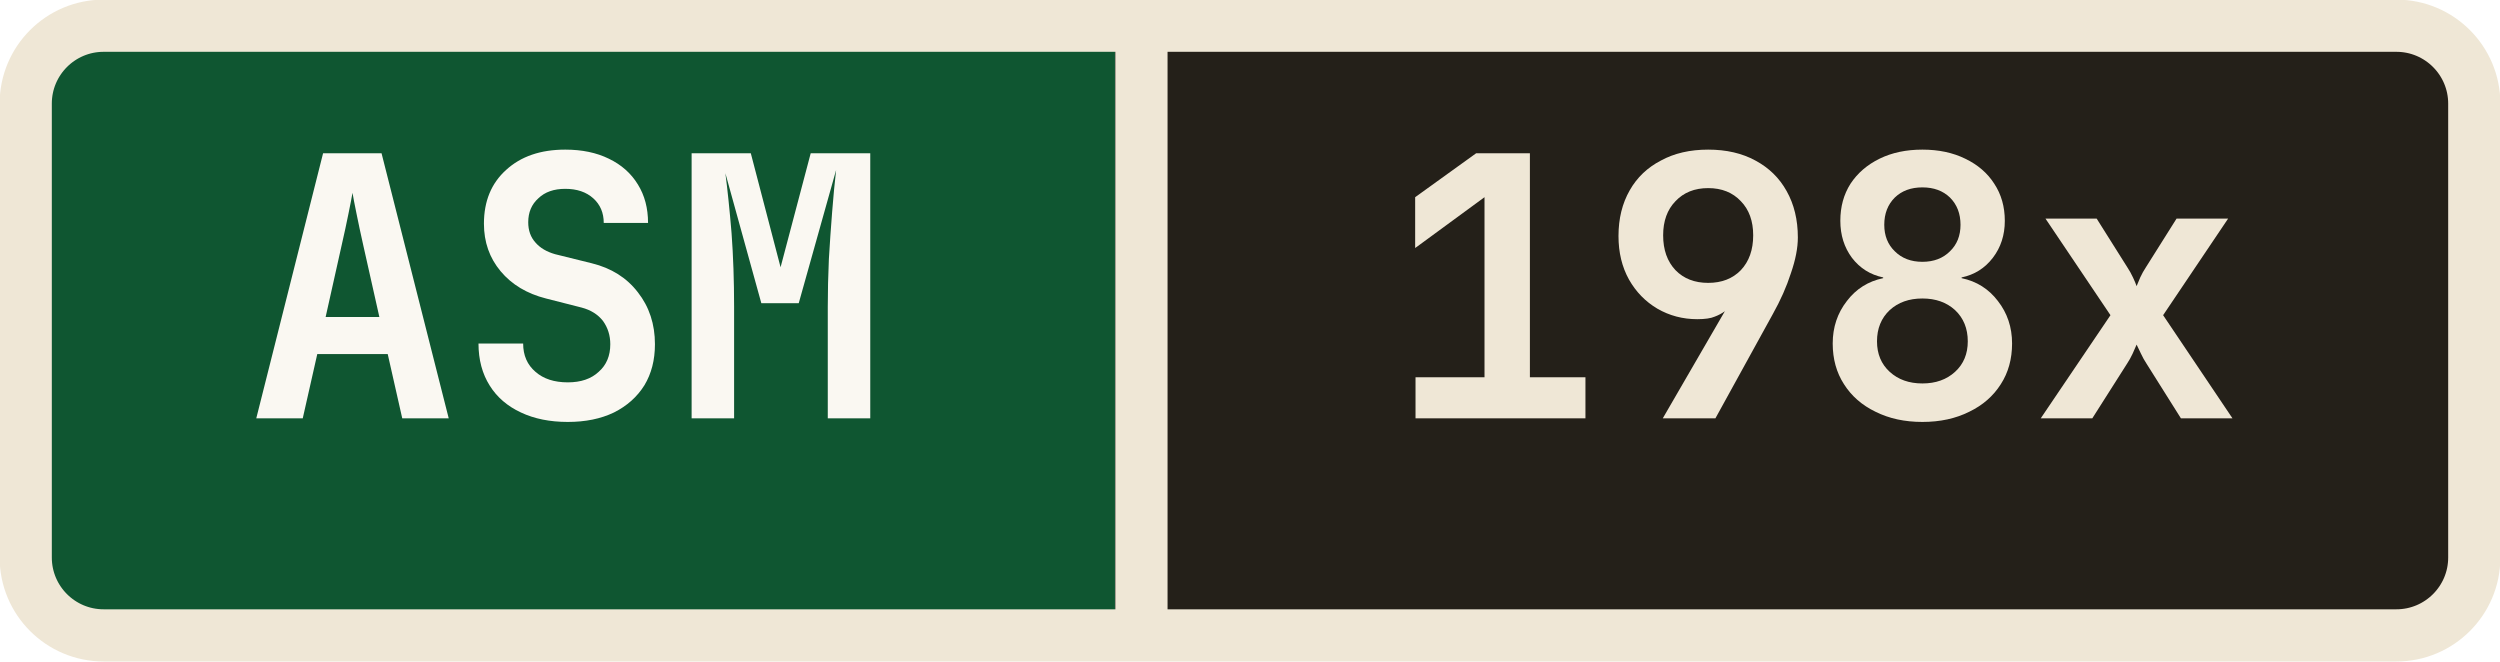
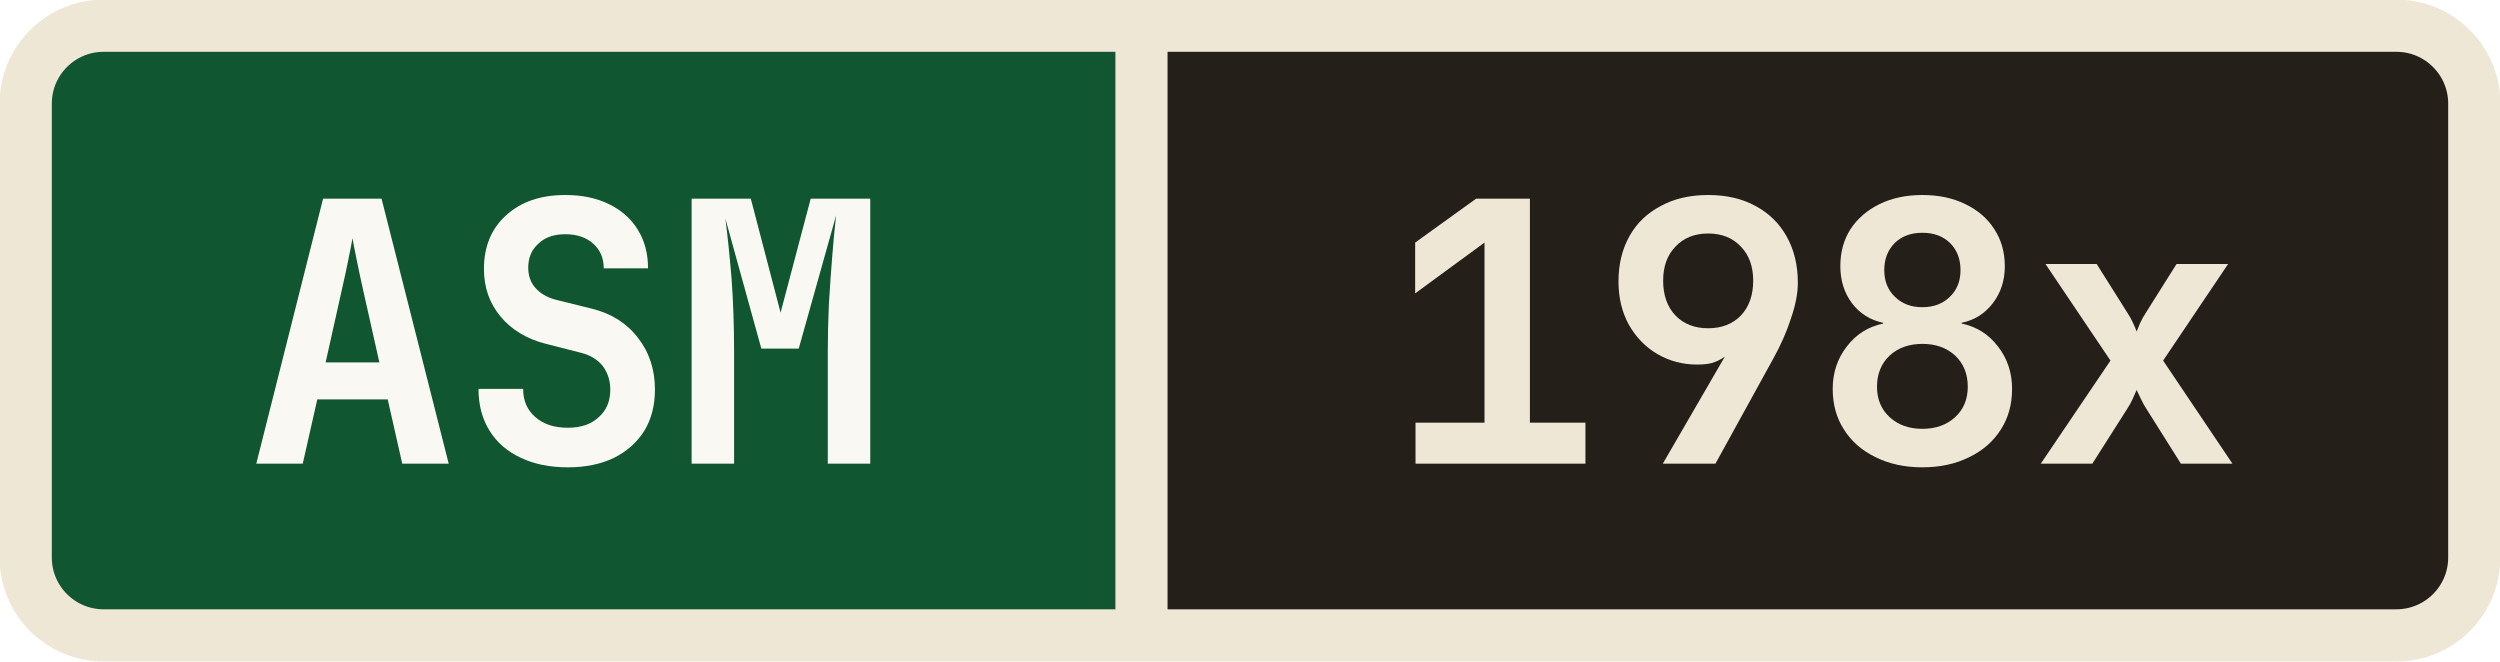
<svg xmlns="http://www.w3.org/2000/svg" width="330.5" height="87.5" viewBox="0 0 330.5 87.5" role="img" aria-label="Asm198x">
  <g>
    <clipPath id="r">
      <rect x="3.4" y="3.4" width="323.7" height="80.6" rx="10.3" />
    </clipPath>
    <g clip-path="url(#r)">
      <rect x="3.4" y="3.4" width="144.0" height="80.6" fill="#0f5631" />
      <rect x="147.4" y="3.4" width="179.7" height="80.6" fill="#242019" />
    </g>
    <rect x="3.4" y="3.4" width="323.7" height="80.6" rx="10.3" fill="none" stroke="#efe7d6" stroke-width="6.9" />
    <line x1="150.9" y1="3.4" x2="150.9" y2="84.1" stroke="#efe7d6" stroke-width="6.9" />
-     <g fill="#faf8f2" transform="translate(32.2 55.3) scale(0.048 -0.048)">
+     <g fill="#faf8f2" transform="translate(32.2 61.3) scale(0.048 -0.048)">
      <path d="M35 0 219 730H380L565 0H437L397 177H203L163 0ZM226 279H374L330 475Q319 524 311 564Q303 603 300 621Q297 603 289 564Q281 524 270 476Z" />
      <path d="M303 -10Q229 -10 174 16Q118 42 88 90Q57 139 57 206H180Q180 157 214 128Q247 99 303 99Q357 99 388 128Q420 156 420 204Q420 240 400 268Q379 295 341 305L243 330Q164 350 118 405Q72 460 72 536Q72 629 133 684Q194 740 296 740Q365 740 416 715Q468 690 496 644Q524 599 524 538H402Q402 580 373 606Q344 632 296 632Q249 632 222 606Q194 581 194 540Q194 506 214 484Q233 462 268 452L369 427Q450 407 496 347Q543 287 543 204Q543 139 514 91Q484 43 430 16Q376 -10 303 -10Z" transform="translate(590 0)" />
      <path d="M54 0V730H217L299 416L382 730H546V0H429V307Q429 370 432 438Q436 505 441 568Q446 632 452 684L349 317H246L147 675Q156 606 164 510Q171 415 171 307V0Z" transform="translate(1180 0)" />
    </g>
-     <g fill="#efe7d6" transform="translate(183.1 55.3) scale(0.048 -0.048)">
+     <g fill="#efe7d6" transform="translate(183.1 61.3) scale(0.048 -0.048)">
      <path d="M84 0V113H274V609L83 469V609L251 730H399V113H552V0Z" />
      <path d="M175 0 346 295Q334 286 318 280Q302 273 270 273Q210 273 160 302Q111 331 82 382Q53 434 53 502Q53 574 84 628Q114 681 170 710Q225 740 300 740Q375 740 430 710Q486 680 516 626Q547 571 547 498Q547 455 528 400Q510 344 478 287L320 0ZM300 373Q356 373 390 408Q424 444 424 504Q424 563 390 598Q356 634 300 634Q244 634 210 598Q176 563 176 504Q176 444 210 408Q244 373 300 373Z" transform="translate(590 0)" />
      <path d="M300 -10Q227 -10 171 18Q115 45 84 94Q53 142 53 206Q53 273 92 323Q130 373 192 386V388Q139 399 106 442Q74 485 74 544Q74 602 102 646Q131 690 182 715Q233 740 300 740Q367 740 418 715Q470 690 498 646Q527 602 527 544Q527 485 494 442Q461 399 408 388V386Q470 373 508 323Q547 273 547 206Q547 142 516 94Q485 45 429 18Q373 -10 300 -10ZM300 431Q347 431 376 460Q405 488 405 533Q405 579 376 608Q347 636 300 636Q253 636 224 608Q195 579 195 533Q195 488 224 460Q253 431 300 431ZM300 96Q355 96 390 128Q425 160 425 212Q425 265 390 298Q355 330 300 330Q245 330 210 298Q175 265 175 212Q175 160 210 128Q245 96 300 96Z" transform="translate(1180 0)" />
      <path d="M36 0 228 284 49 550H190L275 415Q283 403 290 388Q297 373 300 364Q304 373 310 388Q317 403 325 415L410 550H552L373 284L564 0H422L327 151Q319 163 312 178Q304 194 300 203Q296 194 289 178Q282 163 274 151L178 0Z" transform="translate(1770 0)" />
    </g>
  </g>
</svg>
